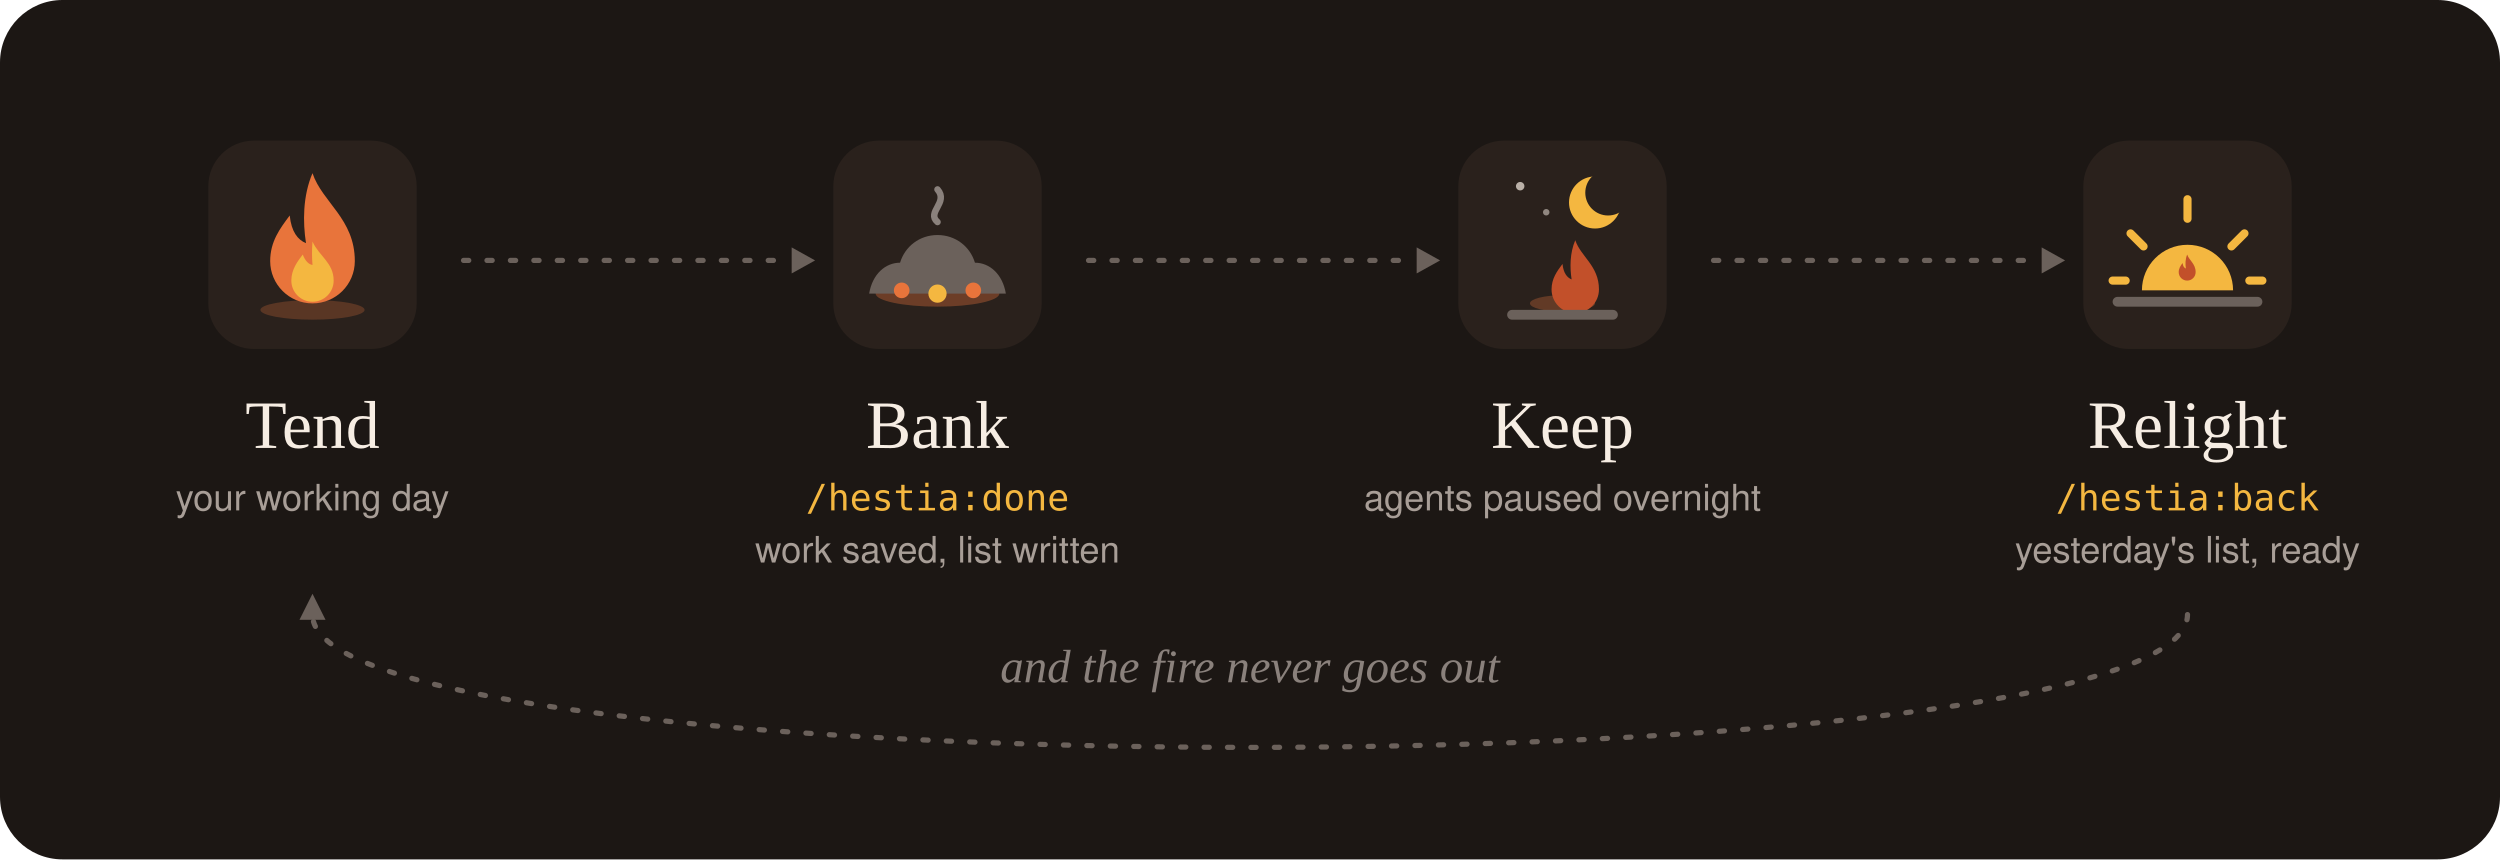
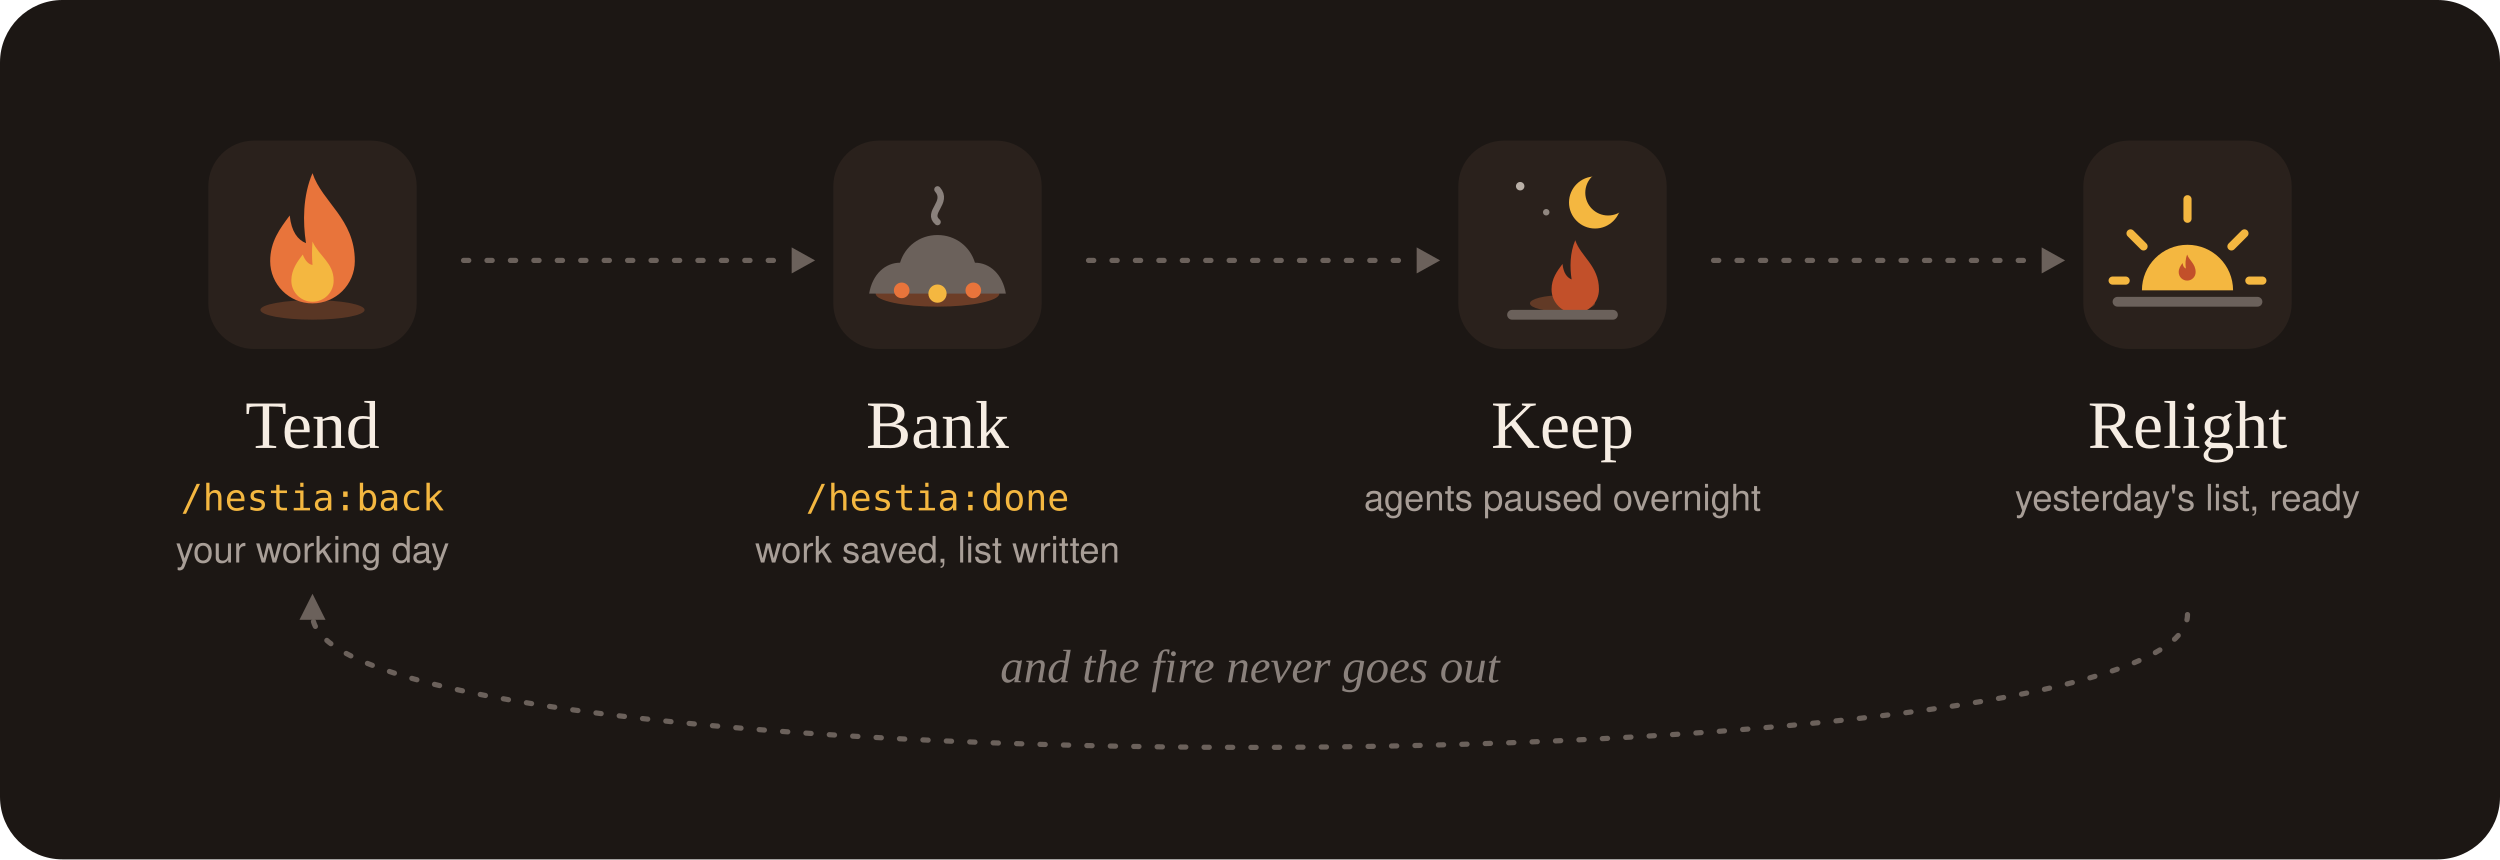
<svg xmlns="http://www.w3.org/2000/svg" width="960" height="330" viewBox="0 0 960 330" role="img" aria-labelledby="t d">
  <rect width="960" height="330" rx="24" fill="#1C1714" />
  <g fill="none" stroke="#6B615B" stroke-width="2" stroke-linecap="round" stroke-dasharray="2 7">
    <path d="M178 100H302" />
    <path d="M418 100H542" />
    <path d="M658 100H782" />
    <path d="M840 236C840 304 120 304 120 236" />
  </g>
  <g fill="#6B615B">
    <path d="M304 95l9 5-9 5z" />
    <path d="M544 95l9 5-9 5z" />
    <path d="M784 95l9 5-9 5z" />
    <path d="M115 238l5-10 5 10z" />
  </g>
  <g transform="translate(80 54) scale(1.25)">
    <rect width="64" height="64" rx="14" fill="#2A211C" />
    <ellipse cx="32" cy="52" rx="16" ry="3" fill="#E8743B" opacity=".25" />
    <path d="M32 10c3 9 13 14 13 27a13 13 0 0 1-26 0c0-6 3-10 6-14 .5 5 2.5 7.5 5 8.5C29 25 29 17 32 10z" fill="#E8743B" />
    <path d="M32 31c2 4.5 6.5 6.5 6.5 12a6.5 6.5 0 0 1-13 0c0-3.5 2-6 3.5-8 .8 2 1.8 3 3 3.2-.2-2.5-.2-4.7 0-7.2z" fill="#F4B740" />
  </g>
  <g transform="translate(320 54) scale(1.25)">
    <rect width="64" height="64" rx="14" fill="#2A211C" />
    <ellipse cx="32" cy="47" rx="19" ry="4" fill="#E8743B" opacity=".35" />
    <path d="M11 47c1-6 5-9.5 9.5-9.5 1.5-5 6-8.5 11.5-8.5s10 3.5 11.5 8.5c4.5 0 8.5 3.5 9.5 9.5z" fill="#6B615B" />
    <circle cx="21" cy="46" r="2.4" fill="#E8743B" />
    <circle cx="32" cy="47" r="2.8" fill="#F4B740" />
    <circle cx="43" cy="46" r="2.4" fill="#E8743B" />
    <path d="M32 25c-3.5-3 3.5-6 0-10" stroke="#8A817C" stroke-width="2" fill="none" stroke-linecap="round" />
  </g>
  <g transform="translate(560 54) scale(1.25)">
    <rect width="64" height="64" rx="14" fill="#2A211C" />
    <circle cx="42" cy="19" r="8" fill="#F4B740" />
    <circle cx="46" cy="16" r="7" fill="#2A211C" />
    <circle cx="19" cy="14" r="1.3" fill="#F6EDE3" opacity=".7" />
    <circle cx="27" cy="22" r="1" fill="#F6EDE3" opacity=".5" />
    <ellipse cx="32" cy="50" rx="10" ry="2.5" fill="#E8743B" opacity=".3" />
    <g transform="translate(18 25) scale(.56)">
      <path d="M32 10c3 9 13 14 13 27a13 13 0 0 1-26 0c0-6 3-10 6-14 .5 5 2.5 7.5 5 8.5C29 25 29 17 32 10z" fill="#C2502A" />
    </g>
    <rect x="15" y="52" width="34" height="3" rx="1.5" fill="#6B615B" />
  </g>
  <g transform="translate(800 54) scale(1.25)">
    <rect width="64" height="64" rx="14" fill="#2A211C" />
    <path d="M18 46a14 14 0 0 1 28 0z" fill="#F4B740" />
    <g stroke="#F4B740" stroke-width="2.5" stroke-linecap="round">
      <path d="M32 18v6" />
      <path d="M14.5 28.5l4 4" />
      <path d="M49.5 28.5l-4 4" />
      <path d="M9 43h4" />
      <path d="M51 43h4" />
    </g>
    <rect x="9" y="48" width="46" height="3" rx="1.5" fill="#6B615B" />
    <g transform="translate(25.5 33) scale(.2)">
      <path d="M32 10c3 9 13 14 13 27a13 13 0 0 1-26 0c0-6 3-10 6-14 .5 5 2.5 7.5 5 8.5C29 25 29 17 32 10z" fill="#C2502A" />
    </g>
  </g>
  <g font-family="Georgia, 'Times New Roman', serif" font-size="26" fill="#F6EDE3" text-anchor="middle">
    <text x="120" y="172">Tend</text>
    <text x="360" y="172">Bank</text>
    <text x="600" y="172">Keep</text>
    <text x="840" y="172">Relight</text>
  </g>
  <g font-family="-apple-system, 'Segoe UI', Helvetica, Arial, sans-serif" font-size="14" fill="#A89E97" text-anchor="middle">
-     <text x="120" y="196">your working day</text>
+     <text x="120" y="196" fill="#F4B740" font-family="ui-monospace, Consolas, monospace">/hestia:back</text>
+     <text x="120" y="216">your working day</text>
    <text x="360" y="196" fill="#F4B740" font-family="ui-monospace, Consolas, monospace">/hestia:done</text>
    <text x="360" y="216">work saved, list written</text>
    <text x="600" y="196">agents paused overnight</text>
-     <text x="840" y="196" fill="#F4B740" font-family="ui-monospace, Consolas, monospace">/hestia:back</text>
-     <text x="840" y="216">yesterday's list, ready</text>
+     <text x="840" y="196">yesterday's list, ready</text>
  </g>
  <text x="480" y="262" font-family="Georgia, 'Times New Roman', serif" font-style="italic" font-size="18" fill="#8A817C" text-anchor="middle">and the fire never goes out</text>
</svg>
